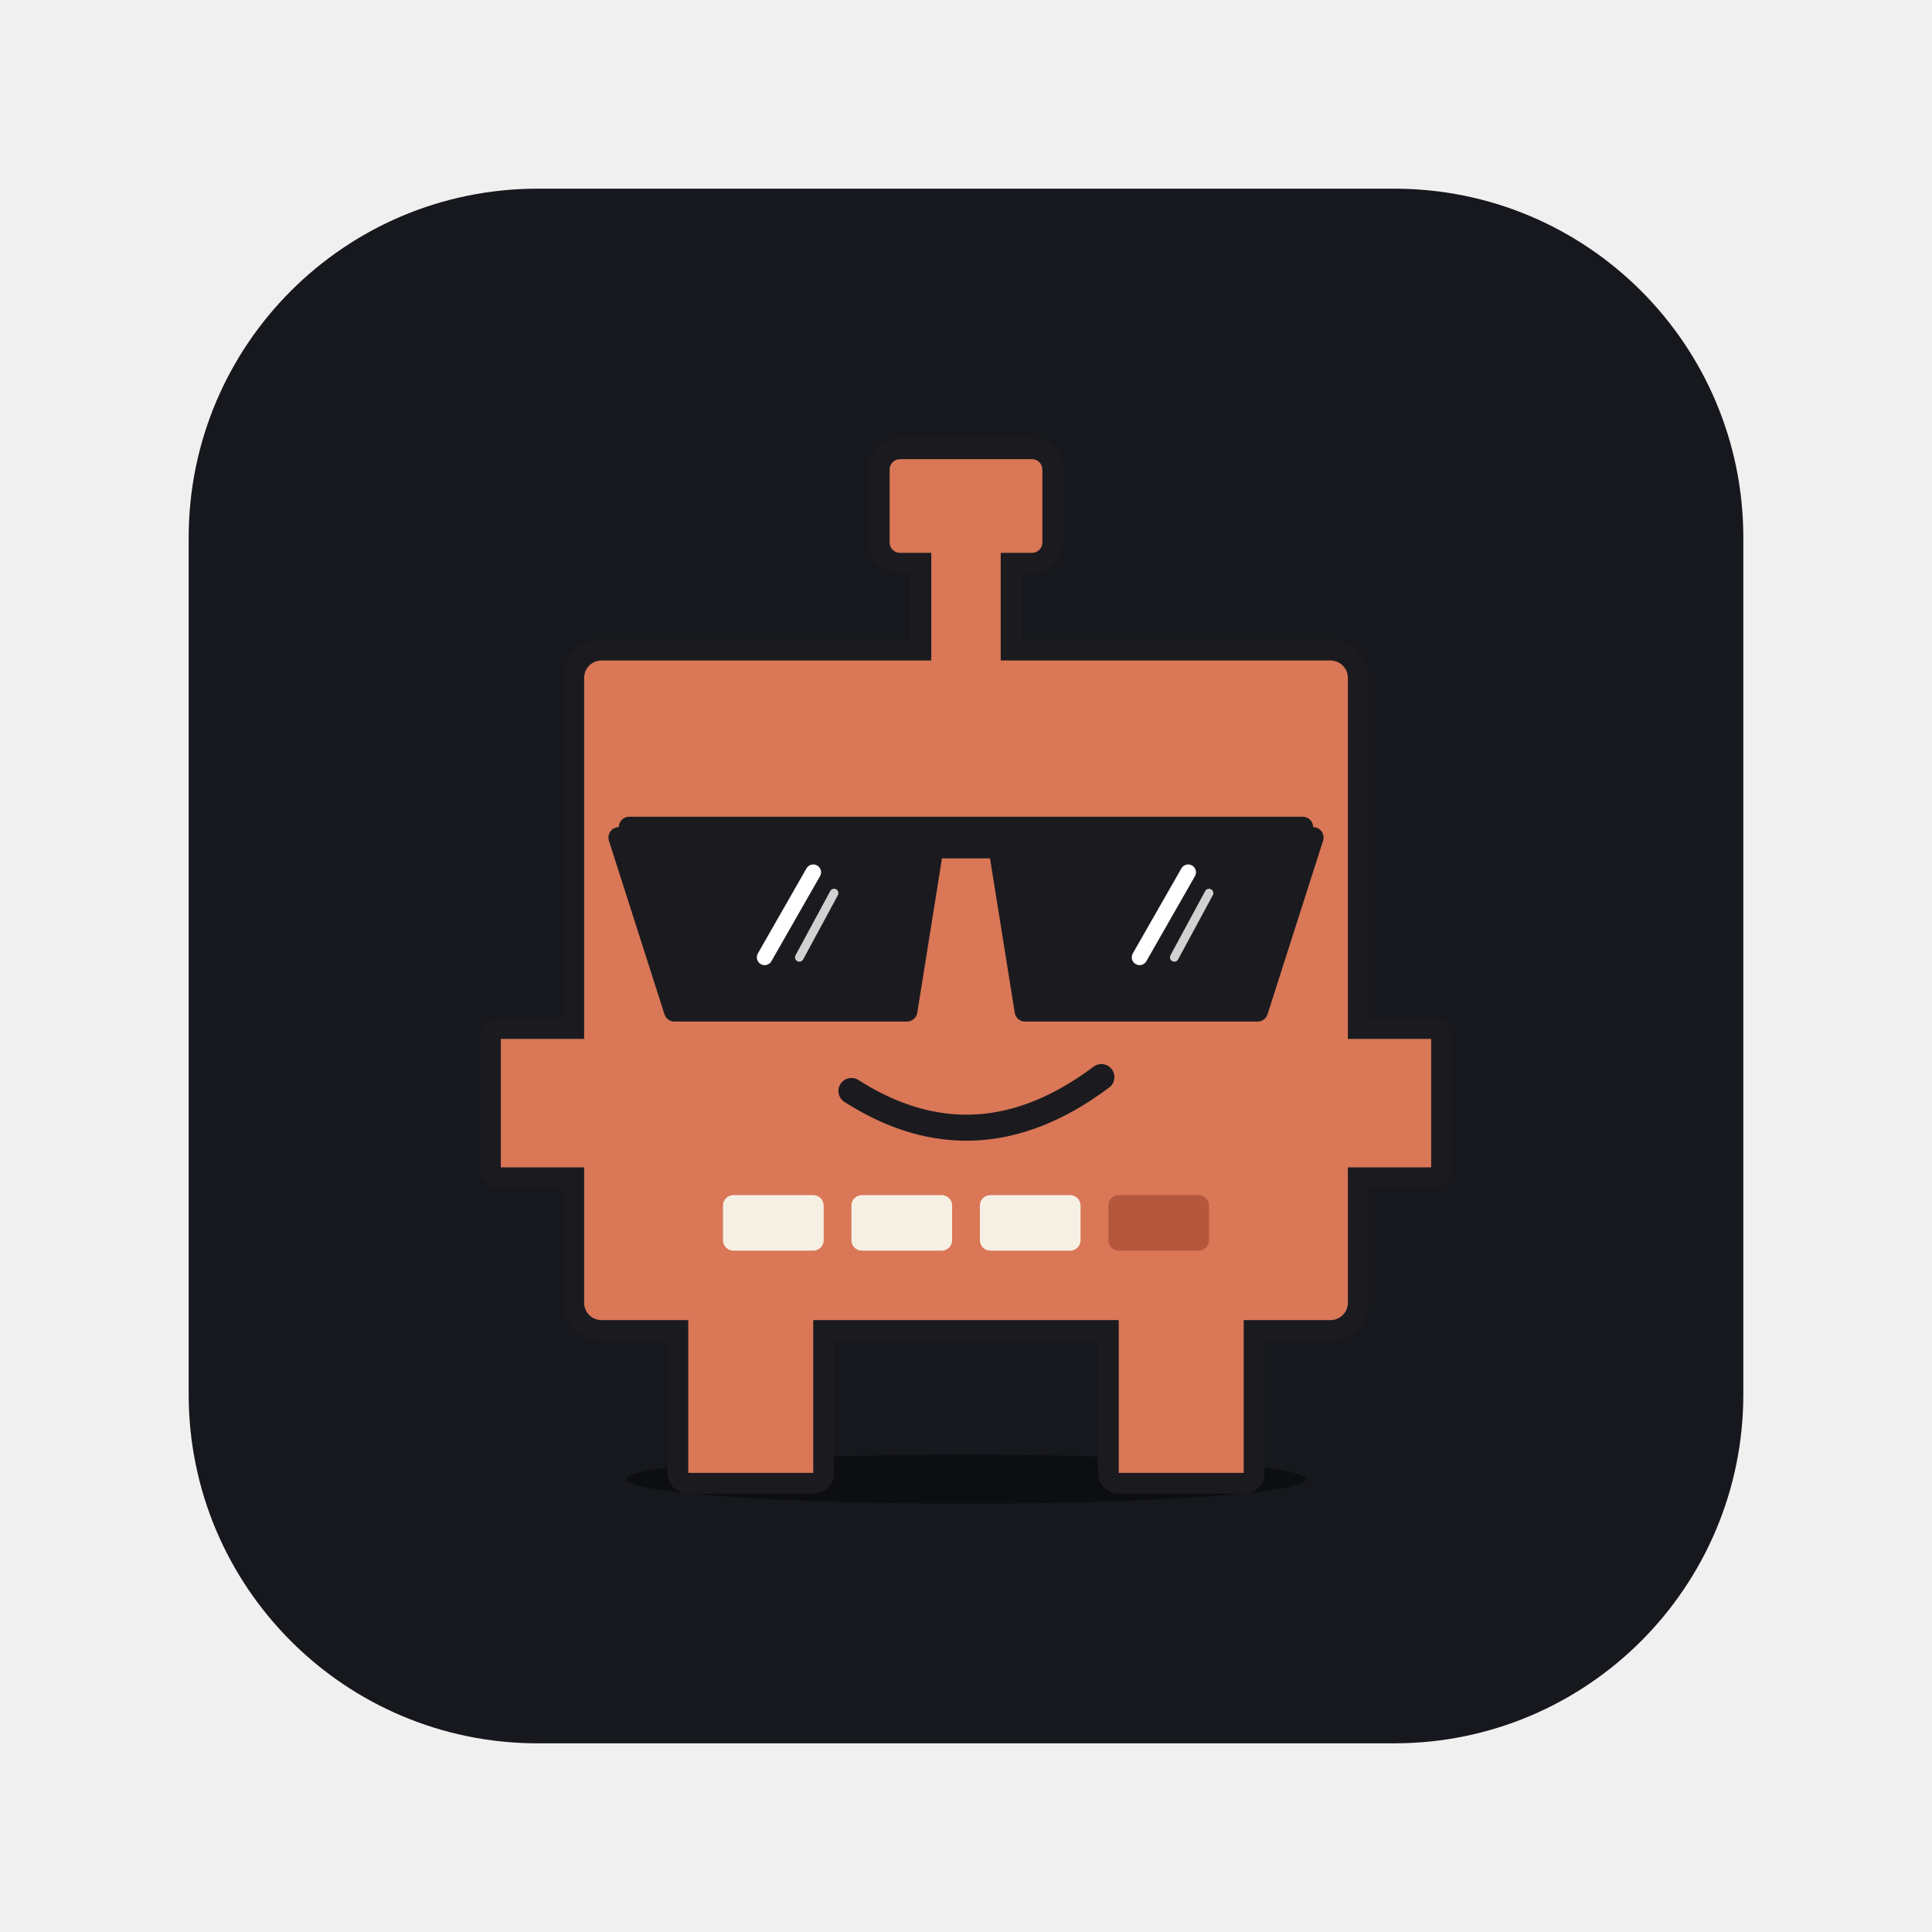
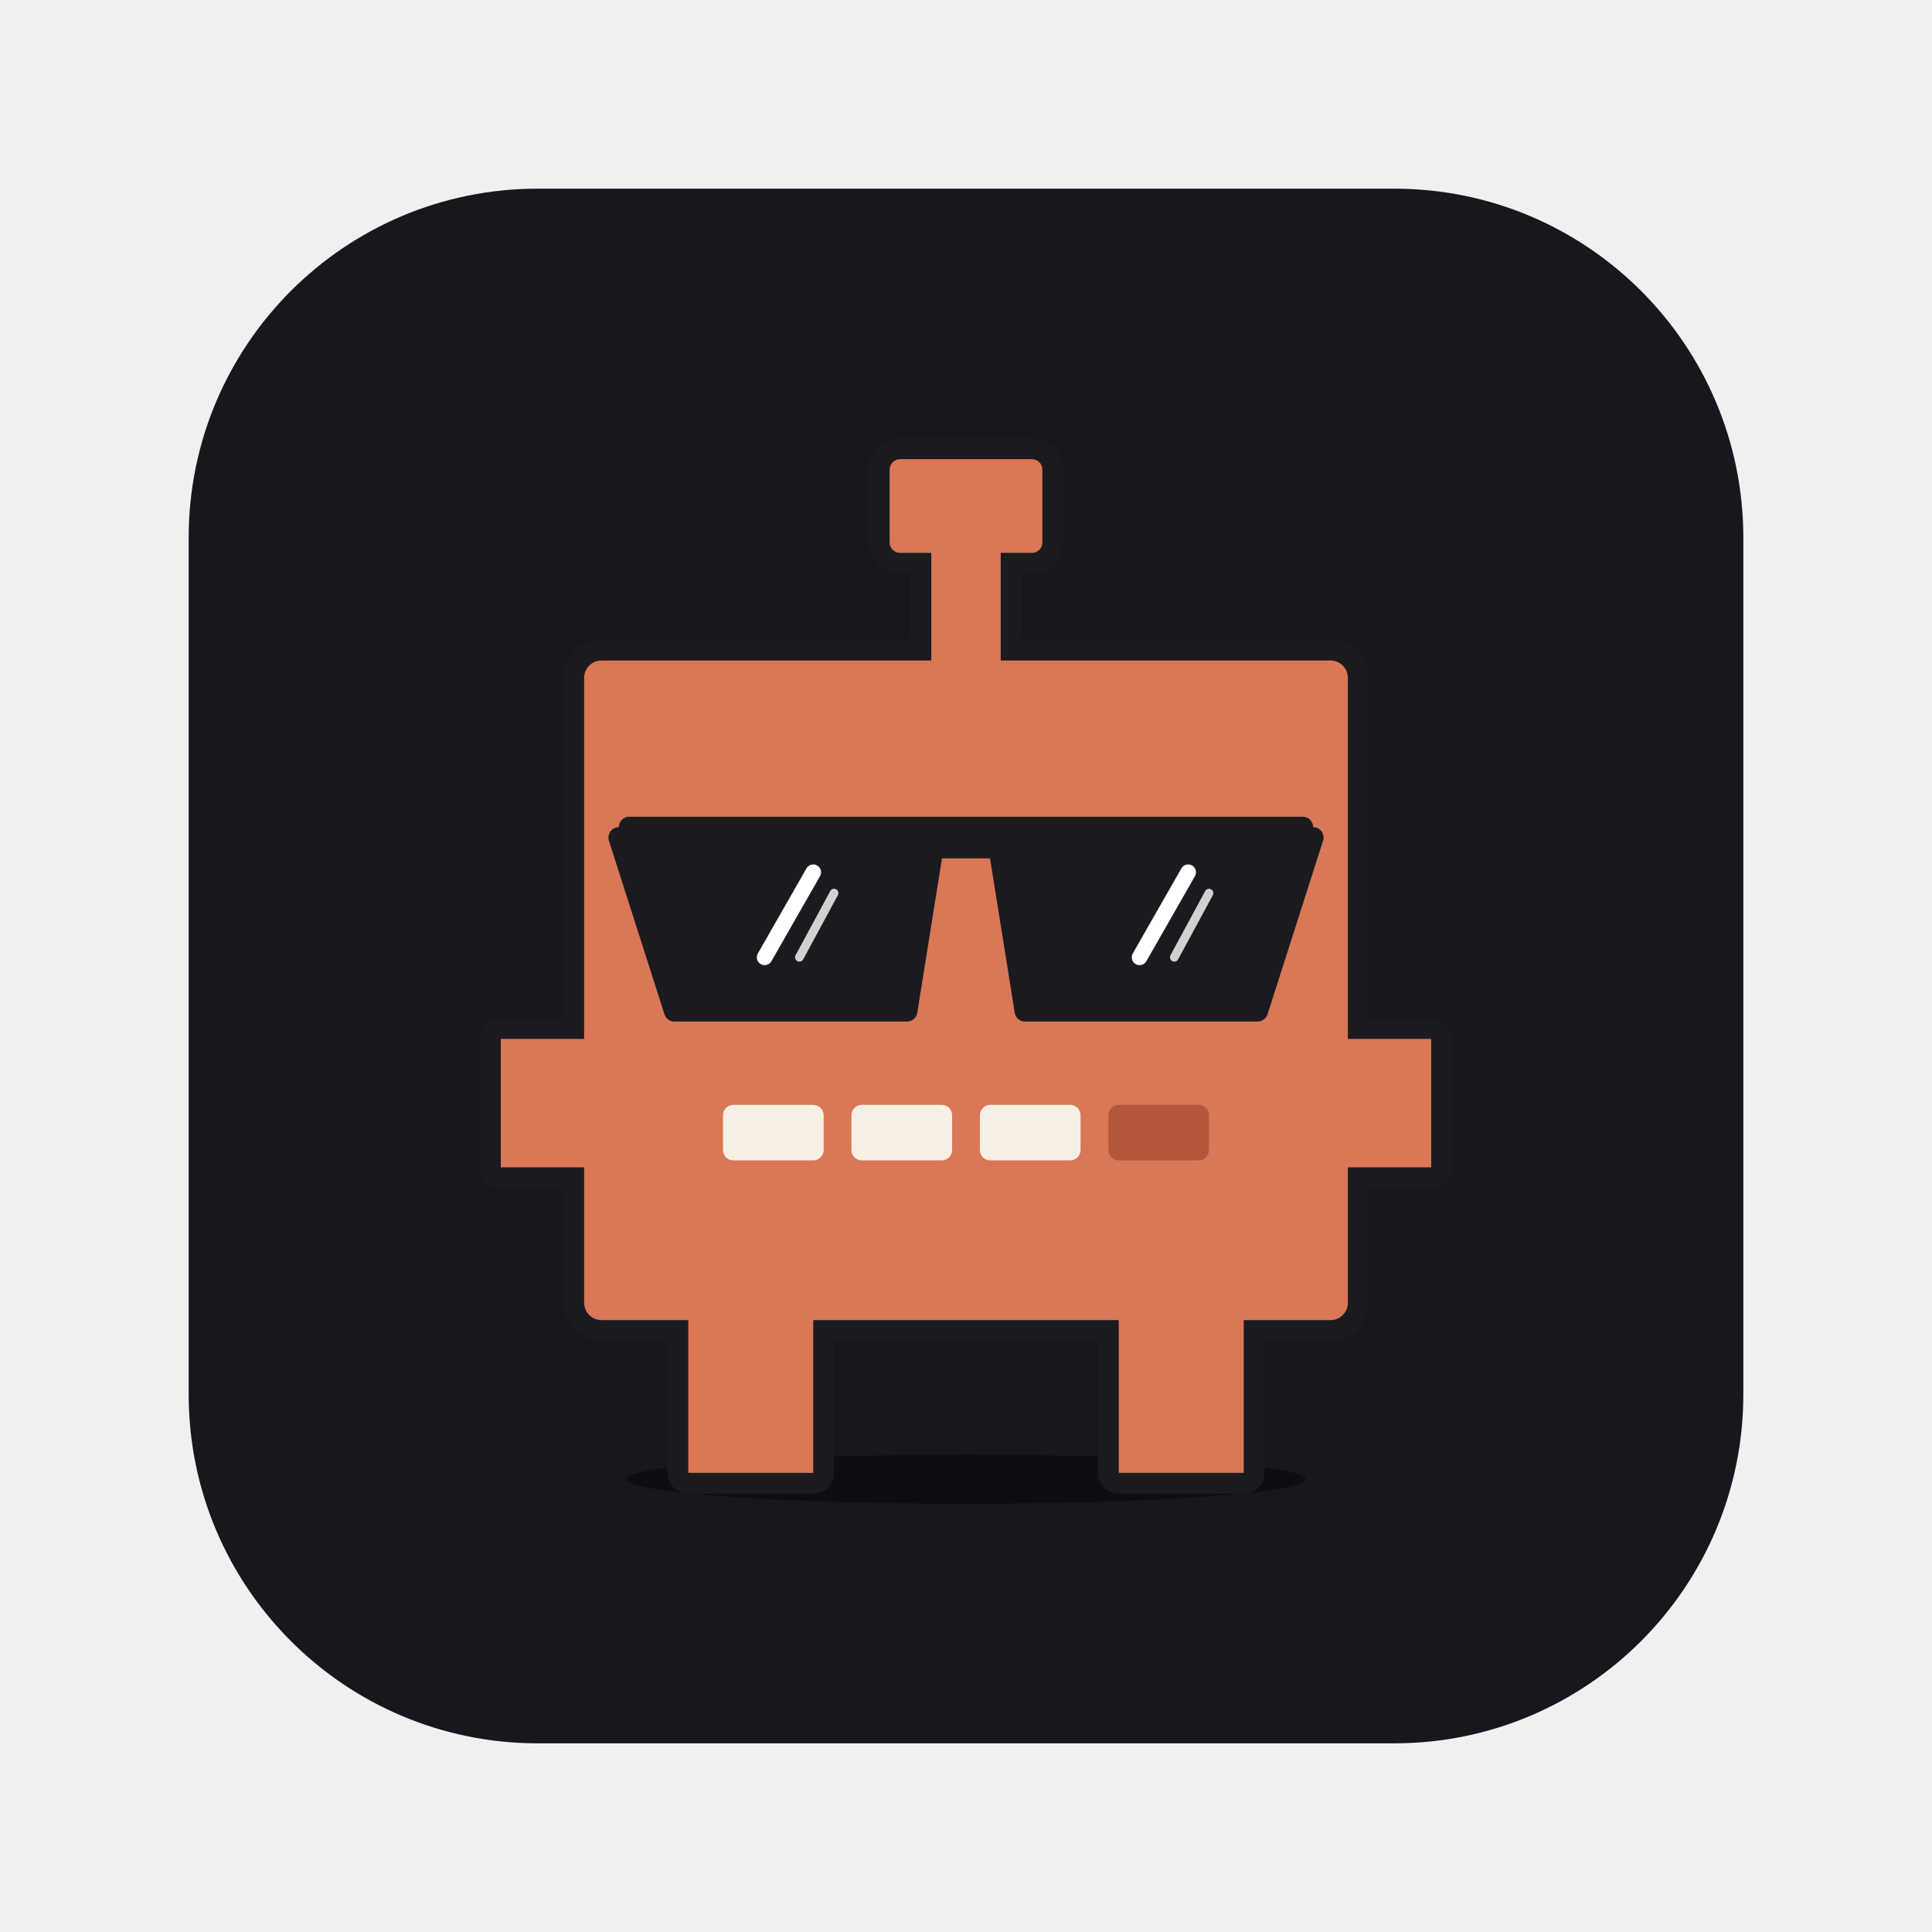
<svg xmlns="http://www.w3.org/2000/svg" viewBox="0 0 1024 1024">
  <rect x="100" y="100" width="824" height="824" rx="185" fill="#16181d" />
  <ellipse cx="512" cy="784" rx="180" ry="13" fill="#0b0c10" opacity=".85" />
  <g transform="translate(512 512) scale(0.92) translate(-512 -506)">
    <rect x="292" y="330" width="440" height="380" rx="10" fill="#1b1b1f" stroke="#1b1b1f" stroke-width="24" stroke-linejoin="round" />
    <rect x="492" y="262" width="40" height="72" fill="#1b1b1f" stroke="#1b1b1f" stroke-width="24" stroke-linejoin="round" />
    <rect x="468" y="214" width="88" height="54" rx="6" fill="#1b1b1f" stroke="#1b1b1f" stroke-width="24" stroke-linejoin="round" />
    <rect x="352" y="706" width="72" height="92" fill="#1b1b1f" stroke="#1b1b1f" stroke-width="24" stroke-linejoin="round" />
    <rect x="600" y="706" width="72" height="92" fill="#1b1b1f" stroke="#1b1b1f" stroke-width="24" stroke-linejoin="round" />
    <rect x="244" y="548" width="52" height="74" fill="#1b1b1f" stroke="#1b1b1f" stroke-width="24" stroke-linejoin="round" />
    <rect x="728" y="548" width="52" height="74" fill="#1b1b1f" stroke="#1b1b1f" stroke-width="24" stroke-linejoin="round" />
    <rect x="292" y="330" width="440" height="380" rx="10" fill="#D97757" />
    <rect x="492" y="262" width="40" height="72" fill="#D97757" />
    <rect x="468" y="214" width="88" height="54" rx="6" fill="#D97757" />
    <rect x="352" y="706" width="72" height="92" fill="#D97757" />
    <rect x="600" y="706" width="72" height="92" fill="#D97757" />
    <rect x="244" y="548" width="52" height="74" fill="#D97757" />
    <rect x="728" y="548" width="52" height="74" fill="#D97757" />
    <rect x="312" y="420" width="400" height="24" rx="6" fill="#1b1b1f" />
    <polygon points="312,432 494,432 478,532 344,532" fill="#1b1b1f" stroke="#1b1b1f" stroke-width="12" stroke-linejoin="round" />
    <polygon points="712,432 530,432 546,532 680,532" fill="#1b1b1f" stroke="#1b1b1f" stroke-width="12" stroke-linejoin="round" />
    <path d="M396 501 L424 452" stroke="#ffffff" stroke-width="9" stroke-linecap="round" />
    <path d="M416 501 L436 464" stroke="#ffffff" stroke-width="5" stroke-linecap="round" opacity=".8" />
    <path d="M612 501 L640 452" stroke="#ffffff" stroke-width="9" stroke-linecap="round" />
    <path d="M632 501 L652 464" stroke="#ffffff" stroke-width="5" stroke-linecap="round" opacity=".8" />
-     <path d="M446 578 Q518 624 590 570" fill="none" stroke="#1b1b1f" stroke-width="15" stroke-linecap="round" />
-     <rect x="372" y="638" width="58" height="32" rx="6" fill="#F6F0E4" />
-     <rect x="446" y="638" width="58" height="32" rx="6" fill="#F6F0E4" />
-     <rect x="520" y="638" width="58" height="32" rx="6" fill="#F6F0E4" />
-     <rect x="594" y="638" width="58" height="32" rx="6" fill="#B5573C" />
+     <rect x="372" y="586" width="58" height="32" rx="6" fill="#F6F0E4" />
+     <rect x="446" y="586" width="58" height="32" rx="6" fill="#F6F0E4" />
+     <rect x="520" y="586" width="58" height="32" rx="6" fill="#F6F0E4" />
+     <rect x="594" y="586" width="58" height="32" rx="6" fill="#B5573C" />
  </g>
</svg>
